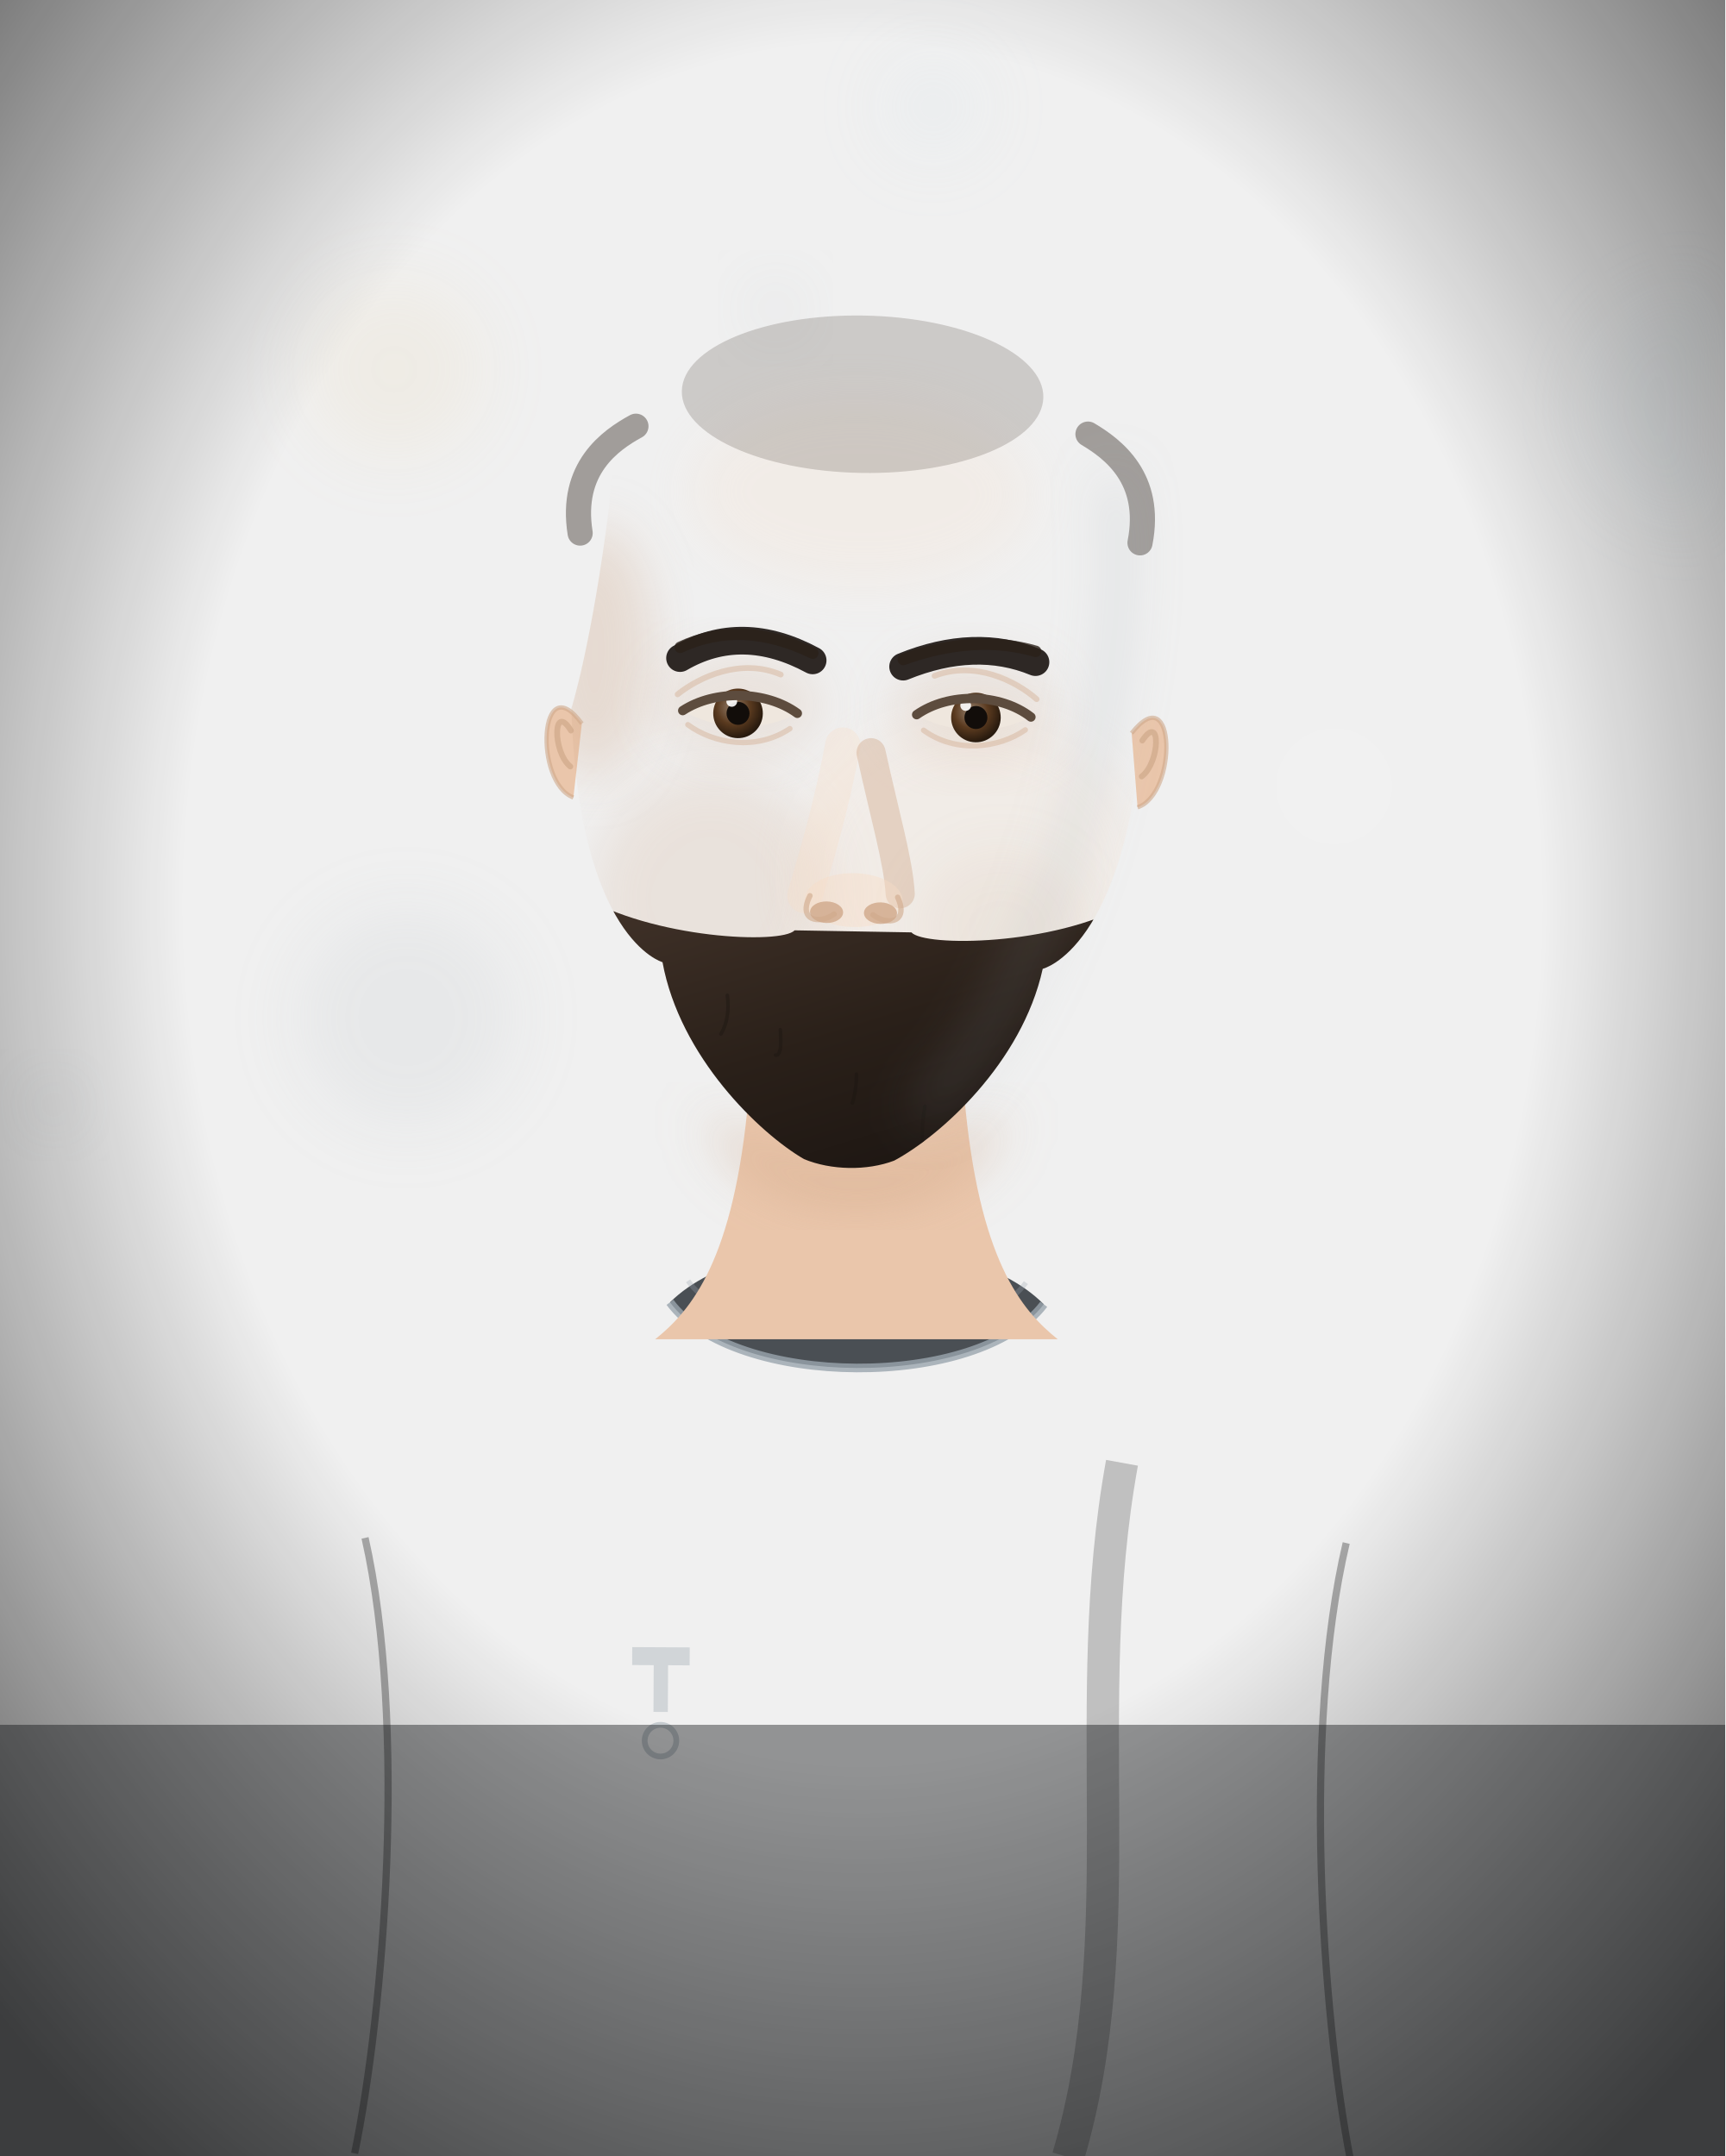
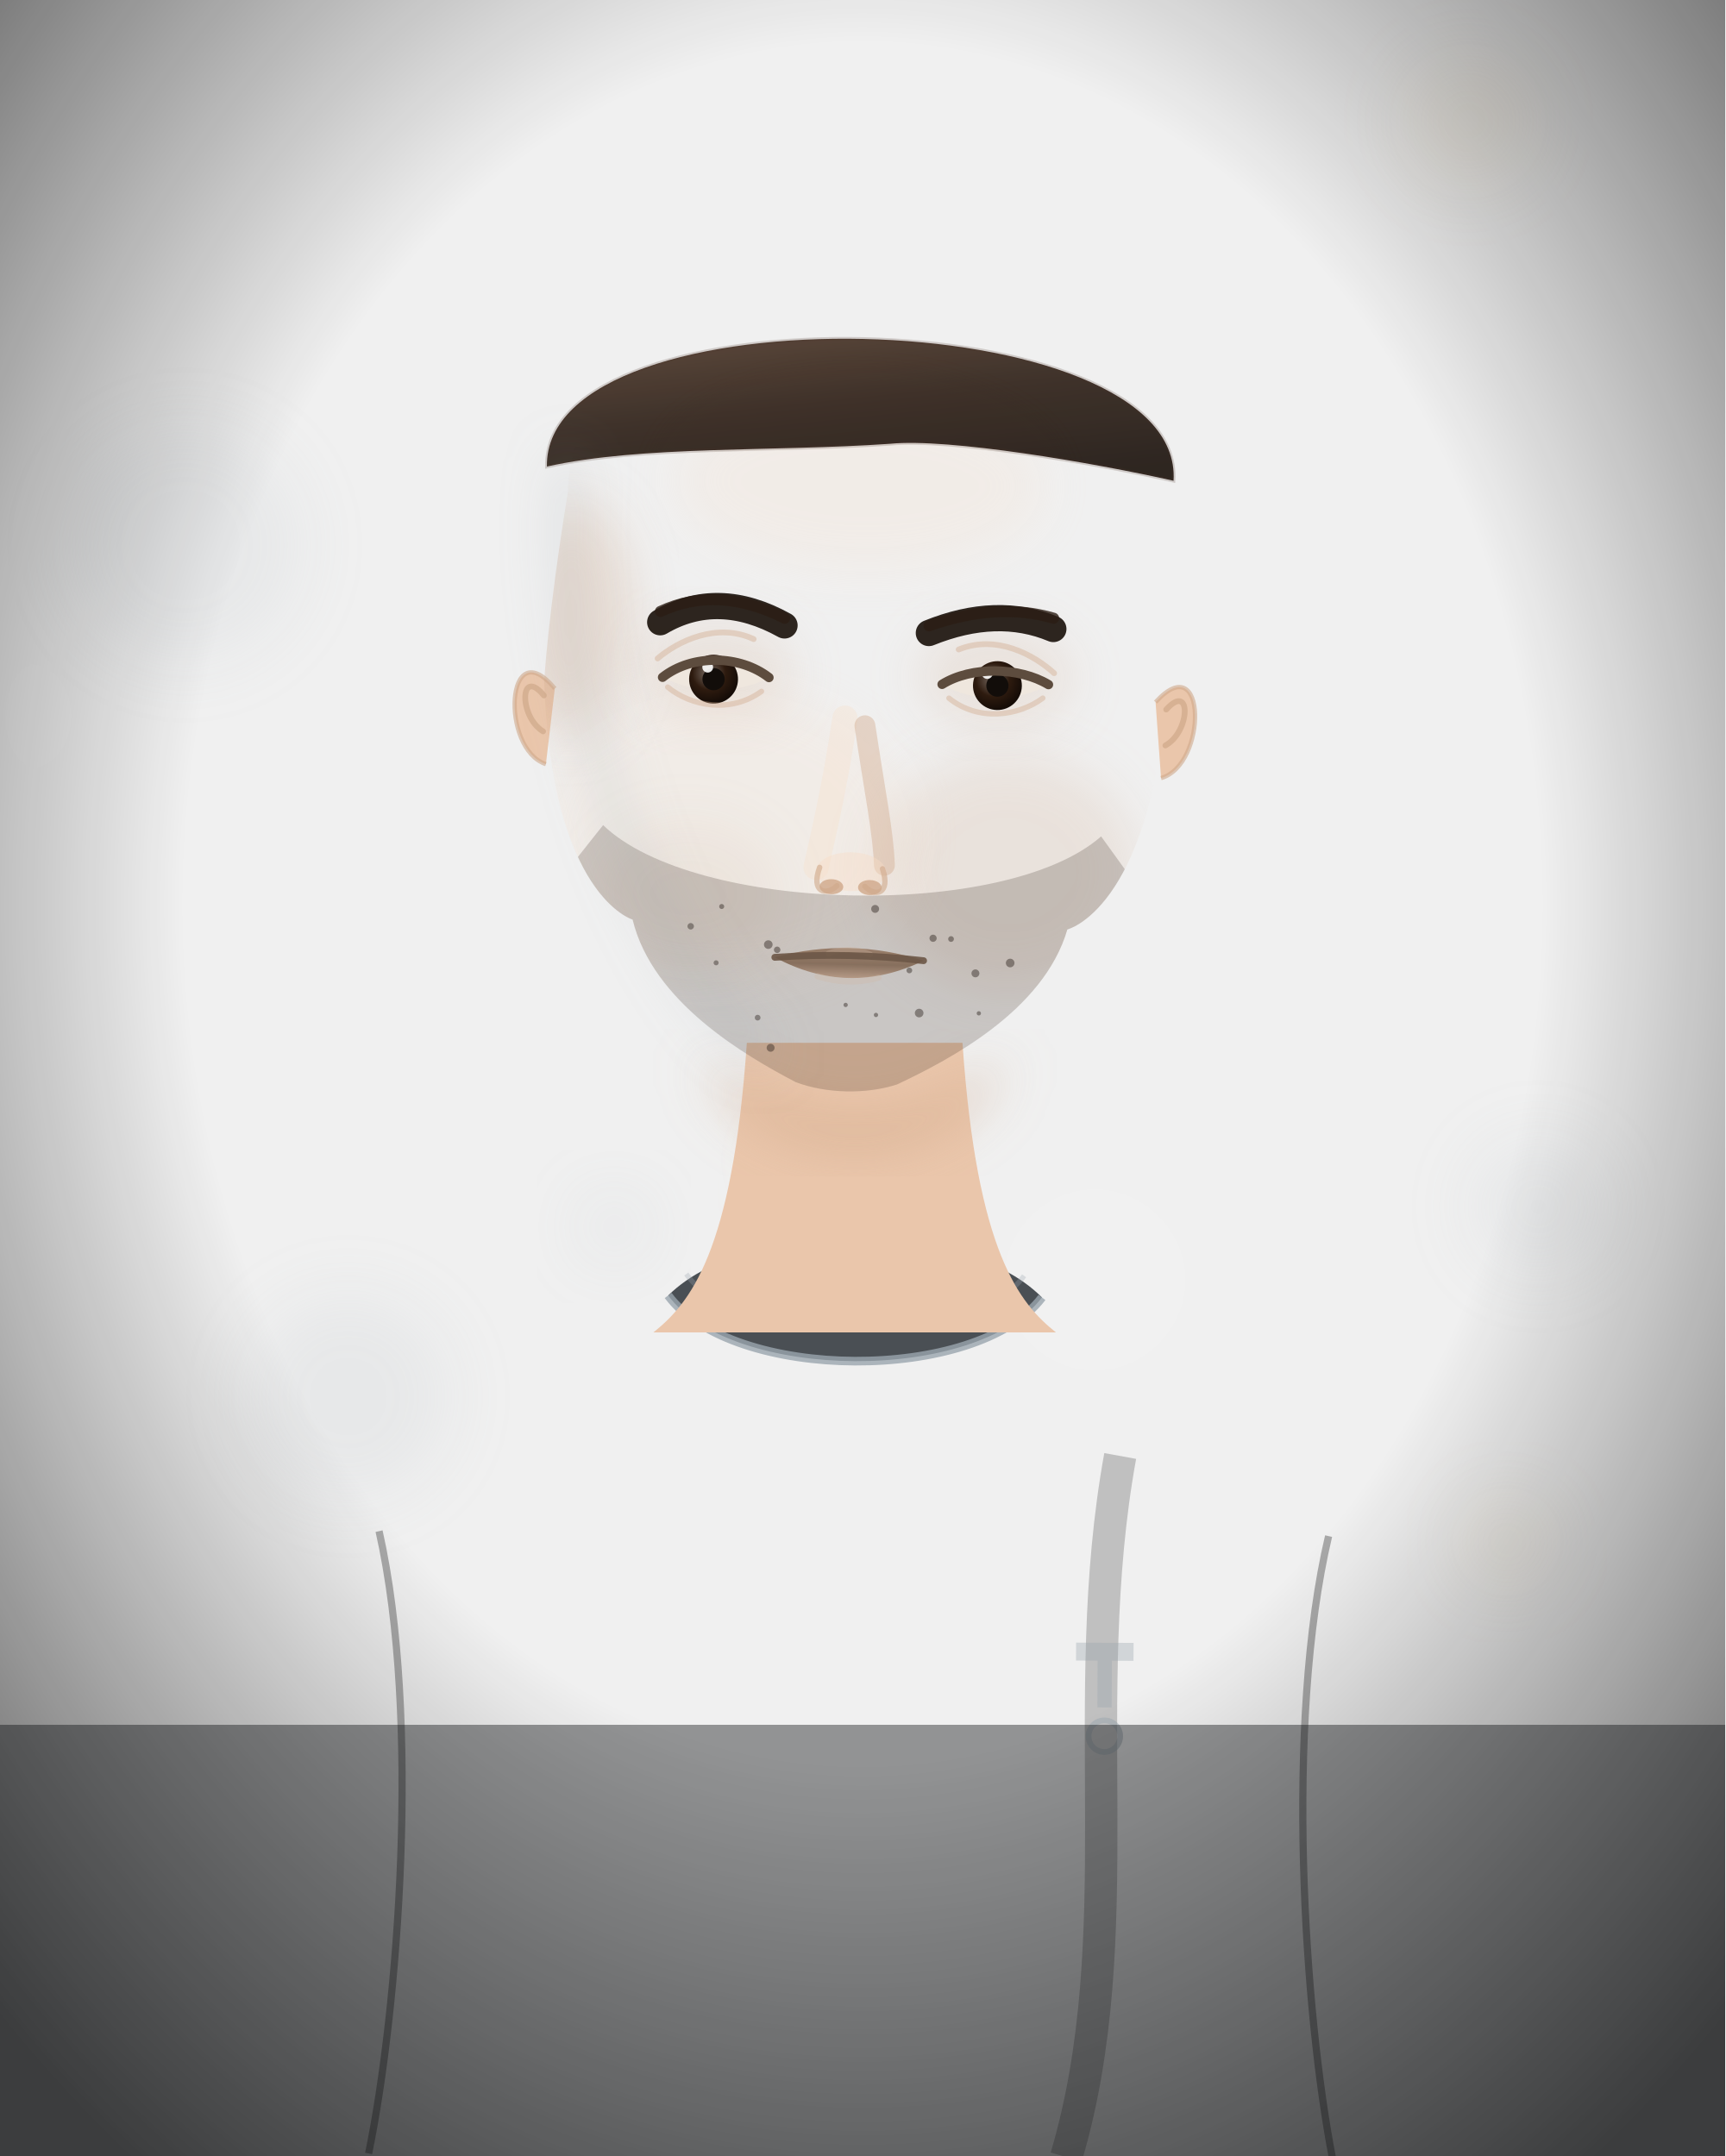
<svg xmlns="http://www.w3.org/2000/svg" viewBox="0 0 480 600" width="480" height="600" role="img" aria-label="Brendon McCullum portrait">
  <defs>
    <radialGradient id="p807a4b3a21-bg" cx="50%" cy="34%" r="78%">
      <stop offset="0%" stop-color="#666d73" />
      <stop offset="46%" stop-color="#101B24" />
      <stop offset="100%" stop-color="#05090C" />
    </radialGradient>
    <radialGradient id="p807a4b3a21-glow" cx="50%" cy="50%" r="50%">
      <stop offset="0%" stop-color="#9AA5AE" stop-opacity="0.3" />
      <stop offset="60%" stop-color="#9AA5AE" stop-opacity="0.1" />
      <stop offset="100%" stop-color="#9AA5AE" stop-opacity="0" />
    </radialGradient>
-     <radialGradient id="p807a4b3a21-face" cx="66%" cy="26%" r="78%">
+     <radialGradient id="p807a4b3a21-face" cx="34%" cy="26%" r="78%">
      <stop offset="0%" stop-color="#F7DCC5" />
      <stop offset="42%" stop-color="#EAC6AB" />
      <stop offset="100%" stop-color="#CFA88A" />
    </radialGradient>
-     <linearGradient id="p807a4b3a21-shade" x1="100%" y1="0%" x2="0%" y2="0%">
+     <linearGradient id="p807a4b3a21-shade" x1="0%" y1="0%" x2="100%" y2="0%">
      <stop offset="0%" stop-color="#CFA88A" stop-opacity="0" />
      <stop offset="62%" stop-color="#CFA88A" stop-opacity="0.1" />
      <stop offset="100%" stop-color="#CFA88A" stop-opacity="0.4" />
    </linearGradient>
    <linearGradient id="p807a4b3a21-hair" x1="20%" y1="0%" x2="80%" y2="100%">
-       <stop offset="0%" stop-color="#3E3027" />
-       <stop offset="46%" stop-color="#2A2019" />
-       <stop offset="100%" stop-color="#191310" />
+       <stop offset="0%" stop-color="#4A3426" />
+       <stop offset="46%" stop-color="#2B1D14" />
+       <stop offset="100%" stop-color="#180F09" />
    </linearGradient>
    <linearGradient id="p807a4b3a21-jersey" x1="10%" y1="0%" x2="90%" y2="100%">
      <stop offset="0%" stop-color="#4a4f54" />
      <stop offset="52%" stop-color="#282b2d" />
      <stop offset="100%" stop-color="#070D12" />
    </linearGradient>
    <radialGradient id="p807a4b3a21-iris" cx="40%" cy="38%" r="62%">
-       <stop offset="0%" stop-color="#947f6d" />
-       <stop offset="55%" stop-color="#5A3A1F" />
-       <stop offset="100%" stop-color="#281a0e" />
+       <stop offset="0%" stop-color="#776b63" />
+       <stop offset="55%" stop-color="#2E1B0F" />
+       <stop offset="100%" stop-color="#150c07" />
    </radialGradient>
    <linearGradient id="p807a4b3a21-lip" x1="0%" y1="0%" x2="0%" y2="100%">
      <stop offset="0%" stop-color="#ae8d74" />
      <stop offset="55%" stop-color="#957963" />
      <stop offset="100%" stop-color="#d3b29a" />
    </linearGradient>
    <radialGradient id="p807a4b3a21-vig" cx="50%" cy="42%" r="72%">
      <stop offset="55%" stop-color="#000" stop-opacity="0" />
      <stop offset="100%" stop-color="#000" stop-opacity="0.6" />
    </radialGradient>
    <filter id="p807a4b3a21-soft" x="-30%" y="-30%" width="160%" height="160%">
      <feGaussianBlur stdDeviation="7" />
    </filter>
    <filter id="p807a4b3a21-bokeh" x="-50%" y="-50%" width="200%" height="200%">
      <feGaussianBlur stdDeviation="9" />
    </filter>
    <clipPath id="p807a4b3a21-clip">
-       <path d="M 168.4 141.6 C 168.4 101.7, 199.9 97.7, 238.3 97.7 C 276.7 97.7, 308.2 101.7, 308.2 141.6 C 312.4 180.6, 317.8 198.6, 317.8 198.6 C 314.6 262.7, 291.2 268.7, 291.2 268.7 C 285.9 295, 263.4 315.8, 250.8 322.8 C 243.3 325.8, 233.3 325.8, 225.7 322.8 C 213.2 315.8, 190.7 295, 185.4 268.7 C 185.4 268.7, 161.9 262.7, 158.8 198.6 C 158.8 198.6, 164.2 180.6, 168.4 141.6 Z" />
+       <path d="M 156.6 138.7 C 156.6 101.8, 193.1 97.8, 237.8 97.8 C 282.4 97.8, 319 101.8, 319 138.7 C 323.8 173.8, 324.4 191.8, 324.4 191.8 C 320.9 251.3, 298.3 257.3, 298.3 257.3 C 292.2 280.2, 265.9 294.5, 251.9 301.5 C 243.4 304.5, 232.2 304.5, 223.7 301.5 C 209.6 294.5, 183.4 280.2, 177.3 257.3 C 177.3 257.3, 154.6 251.3, 151.2 191.8 C 151.2 191.8, 151.7 173.8, 156.6 138.7 Z" />
    </clipPath>
  </defs>
  <rect width="480" height="600" fill="url(#bgGradId)" />
  <g>
-     <circle cx="113.1" cy="283.2" r="31.7" fill="#9AA5AE" opacity="0.1" filter="url(#p807a4b3a21-bokeh)" />
-     <circle cx="385.6" cy="75.5" r="16.5" fill="#FFFFFF" opacity="0" filter="url(#p807a4b3a21-bokeh)" />
-     <circle cx="259.6" cy="29.7" r="15.4" fill="#BFD8E6" opacity="0.1" filter="url(#p807a4b3a21-bokeh)" />
-     <circle cx="15" cy="307.4" r="7.7" fill="#9AA5AE" opacity="0.1" filter="url(#p807a4b3a21-bokeh)" />
-     <circle cx="472.4" cy="113" r="33.2" fill="#BFD8E6" opacity="0.1" filter="url(#p807a4b3a21-bokeh)" />
-     <circle cx="496.4" cy="31.2" r="10.6" fill="#9AA5AE" opacity="0" filter="url(#p807a4b3a21-bokeh)" />
-     <circle cx="490.7" cy="173.2" r="7.9" fill="#BFD8E6" opacity="0.1" filter="url(#p807a4b3a21-bokeh)" />
-     <circle cx="371.2" cy="218.8" r="15" fill="#FFFFFF" opacity="0.1" filter="url(#p807a4b3a21-bokeh)" />
-     <circle cx="140.3" cy="380.4" r="29.4" fill="#E8C98A" opacity="0" filter="url(#p807a4b3a21-bokeh)" />
-     <circle cx="215.8" cy="85.8" r="8" fill="#9AA5AE" opacity="0.1" filter="url(#p807a4b3a21-bokeh)" />
-     <circle cx="417.3" cy="314.1" r="9.2" fill="#9AA5AE" opacity="0" filter="url(#p807a4b3a21-bokeh)" />
-     <circle cx="109.7" cy="102.8" r="25.4" fill="#E8C98A" opacity="0.1" filter="url(#p807a4b3a21-bokeh)" />
-     <circle cx="227" cy="340.4" r="9" fill="#BFD8E6" opacity="0" filter="url(#p807a4b3a21-bokeh)" />
-     <circle cx="229.9" cy="125.8" r="9.6" fill="#9AA5AE" opacity="0" filter="url(#p807a4b3a21-bokeh)" />
+     <circle cx="408.6" cy="33.7" r="19.4" fill="#E8C98A" opacity="0.1" filter="url(#p807a4b3a21-bokeh)" />
+     <circle cx="419.3" cy="429.1" r="13.9" fill="#E8C98A" opacity="0.1" filter="url(#p807a4b3a21-bokeh)" />
+     <circle cx="170.9" cy="341.4" r="10.6" fill="#9AA5AE" opacity="0.1" filter="url(#p807a4b3a21-bokeh)" />
+     <circle cx="474.8" cy="25.3" r="21.5" fill="#9AA5AE" opacity="0" filter="url(#p807a4b3a21-bokeh)" />
+     <circle cx="450.2" cy="311" r="24.6" fill="#FFFFFF" opacity="0" filter="url(#p807a4b3a21-bokeh)" />
+     <circle cx="119.5" cy="121.4" r="32.6" fill="#E8C98A" opacity="0" filter="url(#p807a4b3a21-bokeh)" />
+     <circle cx="441.7" cy="232.3" r="33.8" fill="#9AA5AE" opacity="0" filter="url(#p807a4b3a21-bokeh)" />
+     <circle cx="51.4" cy="151.7" r="33.5" fill="#9AA5AE" opacity="0.1" filter="url(#p807a4b3a21-bokeh)" />
+     <circle cx="304.6" cy="356.2" r="23.1" fill="#FFFFFF" opacity="0.1" filter="url(#p807a4b3a21-bokeh)" />
+     <circle cx="222.9" cy="322.9" r="11.5" fill="#E8C98A" opacity="0.1" filter="url(#p807a4b3a21-bokeh)" />
+     <circle cx="96.9" cy="388.7" r="29.2" fill="#9AA5AE" opacity="0.1" filter="url(#p807a4b3a21-bokeh)" />
+     <circle cx="0" cy="199.3" r="18.3" fill="#FFFFFF" opacity="0.1" filter="url(#p807a4b3a21-bokeh)" />
+     <circle cx="-6.8" cy="36.1" r="13.7" fill="#BFD8E6" opacity="0" filter="url(#p807a4b3a21-bokeh)" />
+     <circle cx="428" cy="335.8" r="19.8" fill="#9AA5AE" opacity="0.1" filter="url(#p807a4b3a21-bokeh)" />
    <rect x="0" y="180" width="480" height="36" fill="#DDEAF2" opacity="0" />
  </g>
-   <ellipse cx="238.3" cy="196.4" rx="190.9" ry="252.1" fill="url(#glowId)" />
-   <g transform="rotate(0.3 238.3 384.7)">
-     <path d="M 61.8 600 C 95.8 414.7, 142.3 372.7, 186.3 362.7     L 290.3 362.7 C 334.3 372.7, 380.8 414.7, 414.8 600 Z" fill="url(#jerseyGradId)" />
-     <path d="M 101.8 428.7 C 113.8 480.7, 107.8 560, 99.8 600" fill="none" stroke="#000" stroke-opacity="0.3" stroke-width="2" />
-     <path d="M 374.8 428.7 C 362.8 480.7, 368.8 560, 376.8 600" fill="none" stroke="#000" stroke-opacity="0.3" stroke-width="2" />
-     <path d="M 152.3 418.7 C 168.3 468.7, 156.3 530, 174.3 600" fill="none" stroke="#fff" stroke-opacity="0" stroke-width="10" />
-     <path d="M 312.3 406.7 C 300.3 474.7, 316.3 538, 298.3 600" fill="none" stroke="#000" stroke-opacity="0.2" stroke-width="9" />
-     <path d="M 186.3 362.7 C 204.3 386.7, 272.3 386.7, 290.3 362.7     C 278.3 350.7, 256.3 346.7, 238.3 346.7     C 220.3 346.7, 198.3 350.7, 186.3 362.7 Z" fill="#4a4f54" />
-     <path d="M 186.3 362.7 C 204.3 386.7, 272.3 386.7, 290.3 362.7" fill="none" stroke="#9AA5AE" stroke-opacity="0.8" stroke-width="2.4" />
-     <path d="M 191.3 356.7 C 205.3 376.7, 271.3 376.7, 285.3 356.7" fill="none" stroke="#9AA5AE" stroke-opacity="0.3" stroke-width="1.4" />
-     <g transform="translate(176.3 458.7)" opacity="0.5">
+   <ellipse cx="237.8" cy="189.8" rx="207.9" ry="235.1" fill="url(#glowId)" />
+   <g transform="rotate(0.3 237.8 382.8)">
+     <path d="M 65.7 600 C 99.7 412.8, 141.8 370.8, 185.8 360.8     L 289.8 360.8 C 333.8 370.8, 375.9 412.8, 409.9 600 Z" fill="url(#jerseyGradId)" />
+     <path d="M 105.7 426.8 C 117.7 478.8, 111.7 560, 103.7 600" fill="none" stroke="#000" stroke-opacity="0.3" stroke-width="2" />
+     <path d="M 369.9 426.8 C 357.9 478.8, 363.9 560, 371.9 600" fill="none" stroke="#000" stroke-opacity="0.3" stroke-width="2" />
+     <path d="M 151.8 416.8 C 167.8 466.8, 155.8 530, 173.8 600" fill="none" stroke="#fff" stroke-opacity="0" stroke-width="10" />
+     <path d="M 311.8 404.8 C 299.8 472.8, 315.8 538, 297.8 600" fill="none" stroke="#000" stroke-opacity="0.2" stroke-width="9" />
+     <path d="M 185.8 360.8 C 203.8 384.8, 271.8 384.8, 289.8 360.8     C 277.8 348.8, 255.8 344.8, 237.8 344.8     C 219.8 344.8, 197.8 348.8, 185.8 360.8 Z" fill="#4a4f54" />
+     <path d="M 185.8 360.8 C 203.8 384.8, 271.8 384.8, 289.8 360.8" fill="none" stroke="#9AA5AE" stroke-opacity="0.8" stroke-width="2.4" />
+     <path d="M 190.8 354.8 C 204.8 374.8, 270.8 374.8, 284.8 354.8" fill="none" stroke="#9AA5AE" stroke-opacity="0.3" stroke-width="1.4" />
+     <g transform="translate(299.8 456.8)" opacity="0.5">
      <path d="M 0 0 L 16 0 L 16 5 L 10 5 L 10 18 L 6 18 L 6 5 L 0 5 Z" fill="#9AA5AE" opacity="0.7" />
      <circle cx="8" cy="26" r="4.4" fill="none" stroke="#9AA5AE" stroke-width="1.6" />
    </g>
  </g>
-   <path d="M 208.3 305 L 268.3 305 C 272.3 350.7, 284.3 364.7, 294.3 372.7     L 182.3 372.7 C 192.3 364.7, 204.3 350.7, 208.3 305 Z" fill="#EAC6AB" />
-   <path d="M 208.3 305 L 268.3 305 C 266.3 329, 268.3 344.7, 278.3 364.7     L 198.3 364.7 C 208.3 344.7, 210.3 329, 208.3 305 Z" fill="url(#shadeGradId)" opacity="0.9" />
-   <path d="M 196.3 309 C 222.3 331, 254.3 331, 280.3 309     C 268.3 343, 208.3 343, 196.3 309 Z" fill="#CFA88A" opacity="0.6" filter="url(#p807a4b3a21-soft)" />
-   <g transform="rotate(1 238.3 207.3)">
-     <path d="M 161.8 202.7 C 149.7 186.7, 148.7 219.4, 159.8 223.3" fill="#EAC6AB" stroke="#CFA88A" stroke-opacity="0.6" stroke-width="1.2" />
-     <path d="M 158.8 204.7 C 153.7 196.7, 153.7 210.7, 158.8 214.7" fill="none" stroke="#CFA88A" stroke-opacity="0.7" stroke-width="1.6" stroke-linecap="round" />
-     <path d="M 314.8 202.7 C 326.9 186.7, 327.9 219.4, 316.8 223.3" fill="#EAC6AB" stroke="#CFA88A" stroke-opacity="0.6" stroke-width="1.2" />
-     <path d="M 317.8 204.7 C 322.9 196.7, 322.9 210.7, 317.8 214.7" fill="none" stroke="#CFA88A" stroke-opacity="0.7" stroke-width="1.6" stroke-linecap="round" />
-     <path d="M 168.4 141.6 C 168.4 101.7, 199.9 97.7, 238.3 97.7 C 276.7 97.7, 308.2 101.7, 308.2 141.6 C 312.4 180.6, 317.8 198.6, 317.8 198.6 C 314.6 262.7, 291.2 268.7, 291.2 268.7 C 285.9 295, 263.4 315.8, 250.8 322.8 C 243.3 325.8, 233.3 325.8, 225.7 322.8 C 213.2 315.8, 190.7 295, 185.4 268.7 C 185.4 268.7, 161.9 262.7, 158.8 198.6 C 158.8 198.6, 164.2 180.6, 168.4 141.6 Z" fill="url(#faceGradId)" />
+   <path d="M 207.8 290.2 L 267.8 290.2 C 271.8 348.8, 283.8 362.8, 293.8 370.8     L 181.8 370.8 C 191.8 362.8, 203.8 348.8, 207.8 290.2 Z" fill="#EAC6AB" />
+   <path d="M 207.8 290.2 L 267.8 290.2 C 265.8 314.2, 267.8 342.8, 277.8 362.8     L 197.8 362.8 C 207.8 342.8, 209.8 314.2, 207.8 290.2 Z" fill="url(#shadeGradId)" opacity="0.9" />
+   <path d="M 195.8 294.2 C 221.8 316.2, 253.8 316.2, 279.8 294.2     C 267.8 328.2, 207.8 328.2, 195.8 294.2 Z" fill="#CFA88A" opacity="0.6" filter="url(#p807a4b3a21-soft)" />
+   <g transform="rotate(1.3 237.8 200)">
+     <path d="M 154.2 193.5 C 140.3 177.5, 139.3 210.6, 152.2 214.6" fill="#EAC6AB" stroke="#CFA88A" stroke-opacity="0.6" stroke-width="1.2" />
+     <path d="M 151.2 195.5 C 144.3 187.5, 144.3 201.5, 151.2 205.5" fill="none" stroke="#CFA88A" stroke-opacity="0.7" stroke-width="1.6" stroke-linecap="round" />
+     <path d="M 321.4 193.5 C 335.3 177.5, 336.3 210.6, 323.4 214.6" fill="#EAC6AB" stroke="#CFA88A" stroke-opacity="0.6" stroke-width="1.2" />
+     <path d="M 324.4 195.5 C 331.3 187.5, 331.3 201.5, 324.4 205.5" fill="none" stroke="#CFA88A" stroke-opacity="0.7" stroke-width="1.6" stroke-linecap="round" />
+     <path d="M 156.6 138.7 C 156.6 101.8, 193.1 97.8, 237.8 97.8 C 282.4 97.8, 319 101.8, 319 138.7 C 323.8 173.8, 324.4 191.8, 324.4 191.8 C 320.9 251.3, 298.3 257.3, 298.3 257.3 C 292.2 280.2, 265.9 294.5, 251.9 301.5 C 243.4 304.5, 232.2 304.5, 223.7 301.5 C 209.6 294.5, 183.4 280.2, 177.3 257.3 C 177.3 257.3, 154.6 251.3, 151.2 191.8 C 151.2 191.8, 151.7 173.8, 156.6 138.7 Z" fill="url(#faceGradId)" />
    <g clip-path="url(#p807a4b3a21-clip)">
-       <rect x="148.8" y="87.7" width="179.1" height="243.3" fill="url(#shadeGradId)" />
-       <ellipse cx="271.7" cy="242.7" rx="49.3" ry="43.9" fill="#F7DCC5" opacity="0.2" filter="url(#p807a4b3a21-soft)" />
-       <ellipse cx="198.5" cy="250.7" rx="33.4" ry="35.1" fill="#CFA88A" opacity="0.2" filter="url(#p807a4b3a21-soft)" />
-       <ellipse cx="238.3" cy="137.2" rx="47.7" ry="26.3" fill="#F7DCC5" opacity="0.2" filter="url(#p807a4b3a21-soft)" />
-       <ellipse cx="165.1" cy="182.7" rx="15.9" ry="35.1" fill="#CFA88A" opacity="0.3" filter="url(#p807a4b3a21-soft)" />
-       <ellipse cx="205.8" cy="196.7" rx="22.9" ry="14.3" fill="#CFA88A" opacity="0.2" filter="url(#p807a4b3a21-soft)" />
-       <ellipse cx="270.8" cy="196.7" rx="22.9" ry="14.3" fill="#CFA88A" opacity="0.2" filter="url(#p807a4b3a21-soft)" />
-       <ellipse cx="279.6" cy="257.5" rx="23.9" ry="21.9" fill="#c5a083" opacity="0.1" filter="url(#p807a4b3a21-soft)" />
-       <path d="M 225.7 184 Q 205.8 173.7 188.8 184" fill="none" stroke="#191310" stroke-width="7.7" stroke-linecap="round" opacity="0.9" />
-       <path d="M 225.7 182 Q 205.8 172.7 188.8 181" fill="none" stroke="#2A2019" stroke-width="3.2" stroke-linecap="round" opacity="0.8" />
-       <path d="M 250.9 185.3 Q 270.8 176.8 287.7 183.4" fill="none" stroke="#191310" stroke-width="7.7" stroke-linecap="round" opacity="0.9" />
-       <path d="M 250.9 183.3 Q 270.8 175.8 287.7 180.4" fill="none" stroke="#2A2019" stroke-width="3.2" stroke-linecap="round" opacity="0.8" />
-       <path d="M 221.7 198.8 C 212.9 192.6, 198.6 192.6, 189.8 198.6       C 199.4 204.1, 212.5 204.1, 221.7 198.8 Z" fill="#EFE7DE" />
-       <circle cx="205.2" cy="199.1" r="6.9" fill="url(#p807a4b3a21-iris)" />
-       <circle cx="205.2" cy="199.1" r="3.2" fill="#120D0A" />
-       <circle cx="203.4" cy="195.8" r="1.5" fill="#fff" opacity="0.9" />
-       <path d="M 221.7 198.8 C 212.9 192.6, 198.6 192.6, 189.8 198.6" fill="none" stroke="#5d4c3e" stroke-width="2.6" stroke-linecap="round" />
-       <path d="M 216.9 188.1 C 205.8 183.6, 194.3 189.1, 188.3 194.1" fill="none" stroke="#CFA88A" stroke-width="1.6" opacity="0.4" stroke-linecap="round" />
-       <path d="M 219.7 203.1 C 210.5 209.5, 198.6 207.7, 191.3 202.5" fill="none" stroke="#CFA88A" stroke-width="1.5" opacity="0.4" stroke-linecap="round" />
-       <path d="M 254.9 198.6 C 263.7 192.2, 278 192.2, 286.7 198.7       C 277.2 203.9, 264.1 203.9, 254.9 198.6 Z" fill="#EFE7DE" />
-       <circle cx="271.4" cy="199.1" r="6.9" fill="url(#p807a4b3a21-iris)" />
-       <circle cx="271.4" cy="199.1" r="3.2" fill="#120D0A" />
-       <circle cx="268.5" cy="195.8" r="1.5" fill="#fff" opacity="0.9" />
-       <path d="M 254.9 198.6 C 263.7 192.2, 278 192.2, 286.7 198.7" fill="none" stroke="#5d4c3e" stroke-width="2.6" stroke-linecap="round" />
-       <path d="M 259.7 187.7 C 270.8 183.2, 282.3 188.7, 288.2 193.7" fill="none" stroke="#CFA88A" stroke-width="1.6" opacity="0.4" stroke-linecap="round" />
-       <path d="M 256.9 202.9 C 266 209.3, 278 207.5, 285.2 202.3" fill="none" stroke="#CFA88A" stroke-width="1.5" opacity="0.4" stroke-linecap="round" />
-       <path d="M 234.5 207.4 C 231.5 225.4, 227.4 239.5, 224.7 249.5" fill="none" stroke="#F7DCC5" stroke-width="9.8" stroke-linecap="round" opacity="0.3" />
-       <path d="M 242.4 209.4 C 246.7 227.4, 250.5 239.5, 251.2 248.5" fill="none" stroke="#CFA88A" stroke-width="8.1" stroke-linecap="round" opacity="0.4" />
-       <ellipse cx="238.3" cy="250.5" rx="13.6" ry="7.5" fill="#F7DCC5" opacity="0.4" />
-       <ellipse cx="230.8" cy="254" rx="4.6" ry="3" fill="#CFA88A" opacity="0.8" />
-       <ellipse cx="245.8" cy="254" rx="4.6" ry="3" fill="#CFA88A" opacity="0.8" />
-       <path d="M 226.1 249.5 C 222.7 256.5, 228.8 257.5, 232.9 254.5" fill="none" stroke="#CFA88A" stroke-width="1.5" opacity="0.6" stroke-linecap="round" />
-       <path d="M 250.5 249.5 C 253.9 256.5, 247.8 257.5, 243.7 254.5" fill="none" stroke="#CFA88A" stroke-width="1.5" opacity="0.6" stroke-linecap="round" />
-       <path d="M 220.2 269.2 Q 238.3 260.5 256.4 269.2 Q 238.3 282 220.2 269.2 Z" fill="url(#p807a4b3a21-lip)" opacity="0.9" />
-       <path d="M 233.2 267.2 Q 238.3 264 243.4 267.2" fill="none" stroke="#F7DCC5" stroke-width="1.6" opacity="0.3" stroke-linecap="round" />
-       <path d="M 220.2 269.2 Q 238.3 267.2 256.4 269.2" fill="none" stroke="#7c6553" stroke-width="1.9" stroke-linecap="round" opacity="0.9" />
-       <path d="M 230.7 275.2 Q 238.3 278.3 245.5 275.2" fill="none" stroke="#F7DCC5" stroke-width="1.7" opacity="0.3" stroke-linecap="round" />
+       <rect x="141.2" y="87.8" width="193.3" height="228.5" fill="url(#shadeGradId)" />
+       <ellipse cx="201.4" cy="233.5" rx="53.7" ry="40.9" fill="#F7DCC5" opacity="0.2" filter="url(#p807a4b3a21-soft)" />
+       <ellipse cx="281.1" cy="241.5" rx="36.4" ry="32.7" fill="#CFA88A" opacity="0.2" filter="url(#p807a4b3a21-soft)" />
+       <ellipse cx="237.8" cy="134.6" rx="52" ry="24.5" fill="#F7DCC5" opacity="0.2" filter="url(#p807a4b3a21-soft)" />
+       <ellipse cx="158.1" cy="173.5" rx="17.3" ry="32.7" fill="#CFA88A" opacity="0.3" filter="url(#p807a4b3a21-soft)" />
+       <ellipse cx="198.9" cy="187.5" rx="21.8" ry="13.7" fill="#CFA88A" opacity="0.2" filter="url(#p807a4b3a21-soft)" />
+       <ellipse cx="276.7" cy="187.5" rx="21.8" ry="13.7" fill="#CFA88A" opacity="0.2" filter="url(#p807a4b3a21-soft)" />
+       <ellipse cx="192.7" cy="249.6" rx="26" ry="20.4" fill="#c5a083" opacity="0.1" filter="url(#p807a4b3a21-soft)" />
+       <path d="M 217.7 174.5 Q 198.9 164.6 183.1 174.4" fill="none" stroke="#180F09" stroke-width="7.3" stroke-linecap="round" opacity="0.9" />
+       <path d="M 217.7 172.5 Q 198.9 163.6 183.1 171.4" fill="none" stroke="#2B1D14" stroke-width="3.1" stroke-linecap="round" opacity="0.8" />
+       <path d="M 257.9 175.7 Q 276.7 167.6 292.5 173.8" fill="none" stroke="#180F09" stroke-width="7.3" stroke-linecap="round" opacity="0.9" />
+       <path d="M 257.9 173.7 Q 276.7 166.6 292.5 170.8" fill="none" stroke="#2B1D14" stroke-width="3.1" stroke-linecap="round" opacity="0.8" />
+       <path d="M 213.7 189.1 C 205.5 183, 192.2 183, 184.1 189.7       C 193 194, 205.1 194, 213.7 189.1 Z" fill="#EFE7DE" />
+       <circle cx="198.3" cy="189.9" r="6.8" fill="url(#p807a4b3a21-iris)" />
+       <circle cx="198.3" cy="189.9" r="3.1" fill="#120D0A" />
+       <circle cx="196.6" cy="186.6" r="1.5" fill="#fff" opacity="0.9" />
+       <path d="M 213.7 189.1 C 205.5 183, 192.2 183, 184.1 189.7" fill="none" stroke="#5d4c3e" stroke-width="2.6" stroke-linecap="round" />
+       <path d="M 209.2 178.5 C 198.9 174, 188.2 179.5, 182.6 184.5" fill="none" stroke="#CFA88A" stroke-width="1.6" opacity="0.4" stroke-linecap="round" />
+       <path d="M 211.7 193 C 203.3 199.4, 192.2 197.6, 185.6 192.4" fill="none" stroke="#CFA88A" stroke-width="1.5" opacity="0.4" stroke-linecap="round" />
+       <path d="M 261.9 189.9 C 270 184.6, 283.3 184.6, 291.5 189.3       C 282.6 194.7, 270.5 194.7, 261.9 189.9 Z" fill="#EFE7DE" />
+       <circle cx="277.3" cy="189.9" r="6.8" fill="url(#p807a4b3a21-iris)" />
+       <circle cx="277.3" cy="189.9" r="3.1" fill="#120D0A" />
+       <circle cx="274.4" cy="186.6" r="1.5" fill="#fff" opacity="0.9" />
+       <path d="M 261.9 189.9 C 270 184.6, 283.3 184.6, 291.5 189.3" fill="none" stroke="#5d4c3e" stroke-width="2.6" stroke-linecap="round" />
+       <path d="M 266.3 180.1 C 276.7 175.6, 287.3 181.1, 293 186.1" fill="none" stroke="#CFA88A" stroke-width="1.6" opacity="0.4" stroke-linecap="round" />
+       <path d="M 263.9 193.7 C 272.2 200.1, 283.3 198.3, 290 193.1" fill="none" stroke="#CFA88A" stroke-width="1.5" opacity="0.4" stroke-linecap="round" />
+       <path d="M 235.1 199.9 C 232.9 217.9, 230 231.6, 228 241.6" fill="none" stroke="#F7DCC5" stroke-width="7" stroke-linecap="round" opacity="0.3" />
+       <path d="M 240.7 201.9 C 243.8 219.9, 246.5 231.6, 247 240.6" fill="none" stroke="#CFA88A" stroke-width="5.8" stroke-linecap="round" opacity="0.4" />
+       <ellipse cx="237.8" cy="242.6" rx="9.7" ry="5.4" fill="#F7DCC5" opacity="0.4" />
+       <ellipse cx="232.4" cy="246.9" rx="3.3" ry="2.1" fill="#CFA88A" opacity="0.8" />
+       <ellipse cx="243.1" cy="246.9" rx="3.3" ry="2.1" fill="#CFA88A" opacity="0.8" />
+       <path d="M 229 241.6 C 226.6 248.6, 231 249.6, 233.9 246.6" fill="none" stroke="#CFA88A" stroke-width="1.5" opacity="0.6" stroke-linecap="round" />
+       <path d="M 246.5 241.6 C 249 248.6, 244.6 249.6, 241.7 246.6" fill="none" stroke="#CFA88A" stroke-width="1.5" opacity="0.6" stroke-linecap="round" />
+       <path d="M 217.1 266.9 Q 237.8 260.8 258.5 266.9 Q 237.8 277.5 217.1 266.9 Z" fill="url(#p807a4b3a21-lip)" opacity="0.9" />
+       <path d="M 232 265.5 Q 237.8 263.2 243.6 265.5" fill="none" stroke="#F7DCC5" stroke-width="1.6" opacity="0.3" stroke-linecap="round" />
+       <path d="M 217.1 266.9 Q 237.8 265 258.5 266.9" fill="none" stroke="#7c6553" stroke-width="1.9" stroke-linecap="round" opacity="0.9" />
+       <path d="M 229.1 271.9 Q 237.8 274.4 246.1 271.9" fill="none" stroke="#F7DCC5" stroke-width="1.7" opacity="0.3" stroke-linecap="round" />
    </g>
    <g clip-path="url(#p807a4b3a21-clip)" opacity="1">
      <g>
-         <path d="M 161.9 250.3       C 163.5 313, 196 331, 238.3 333       C 280.6 331, 313 313, 314.6 250.3       C 294 262.3, 258.2 263.2, 254.5 259.2       L 222 259.2 C 218.4 263.2, 182.6 262.3, 161.9 250.3 Z" fill="url(#p807a4b3a21-hair)" />
-         <path d="M 284.7 293.1 q -0.6 6.2 -0.7 9.6" fill="none" stroke="#191310" stroke-width="1" opacity="0.4" stroke-linecap="round" />
-         <path d="M 218.5 286.9 q 0.7 7.5 -1.2 7.1" fill="none" stroke="#191310" stroke-width="1" opacity="0.4" stroke-linecap="round" />
-         <path d="M 239.9 298.9 q 0.1 4.2 -1 8.1" fill="none" stroke="#191310" stroke-width="1" opacity="0.4" stroke-linecap="round" />
-         <path d="M 203.6 277.6 q 0.9 6.5 -1.6 10.8" fill="none" stroke="#191310" stroke-width="1" opacity="0.4" stroke-linecap="round" />
-         <path d="M 212 317.5 q -0.5 4.2 0.5 9.4" fill="none" stroke="#191310" stroke-width="1" opacity="0.4" stroke-linecap="round" />
-         <path d="M 289.6 309.9 q 0.2 4.2 -1.9 7.7" fill="none" stroke="#191310" stroke-width="1" opacity="0.4" stroke-linecap="round" />
-         <path d="M 259.1 307.5 q -0.8 5.1 -0.6 10.4" fill="none" stroke="#191310" stroke-width="1" opacity="0.4" stroke-linecap="round" />
-         <path d="M 281.8 316.2 q 0.3 5.4 0.2 6.6" fill="none" stroke="#191310" stroke-width="1" opacity="0.4" stroke-linecap="round" />
-         <path d="M 282.6 306 q -0.8 6.3 1 8.2" fill="none" stroke="#191310" stroke-width="1" opacity="0.4" stroke-linecap="round" />
+         <path d="M 156.4 247.2     C 159.8 296.2, 195.4 310.2, 237.8 312.2     C 280.1 310.2, 315.7 296.2, 319.2 247.2     L 307.1 231.2     C 281.1 255.2, 194.5 255.2, 168.5 231.2 Z" fill="#2B1D14" opacity="0.2" />
+         <circle cx="202" cy="253.1" r="0.7" fill="#180F09" opacity="0.4" />
+         <circle cx="217.2" cy="300.9" r="0.7" fill="#180F09" opacity="0.4" />
+         <circle cx="282.6" cy="267" r="1.2" fill="#180F09" opacity="0.4" />
+         <circle cx="217.7" cy="264.8" r="0.9" fill="#180F09" opacity="0.4" />
+         <circle cx="212.7" cy="283.8" r="0.8" fill="#180F09" opacity="0.4" />
+         <circle cx="197" cy="292.8" r="1.1" fill="#180F09" opacity="0.4" />
+         <circle cx="193.5" cy="258.8" r="0.9" fill="#180F09" opacity="0.4" />
+         <circle cx="237.1" cy="279.7" r="0.6" fill="#180F09" opacity="0.4" />
+         <circle cx="200.8" cy="268.8" r="0.7" fill="#180F09" opacity="0.4" />
+         <circle cx="165.4" cy="296.7" r="1" fill="#180F09" opacity="0.4" />
+         <circle cx="177.3" cy="295.9" r="0.8" fill="#180F09" opacity="0.4" />
+         <circle cx="299.9" cy="266.8" r="0.6" fill="#180F09" opacity="0.4" />
+         <circle cx="257.6" cy="281.5" r="1.2" fill="#180F09" opacity="0.4" />
+         <circle cx="274.2" cy="281.2" r="0.6" fill="#180F09" opacity="0.4" />
+         <circle cx="168.5" cy="264.7" r="1" fill="#180F09" opacity="0.4" />
+         <circle cx="266" cy="260.7" r="0.8" fill="#180F09" opacity="0.4" />
+         <circle cx="216.5" cy="292.1" r="1.1" fill="#180F09" opacity="0.4" />
+         <circle cx="295.3" cy="284.3" r="0.8" fill="#180F09" opacity="0.4" />
+         <circle cx="244.7" cy="252.8" r="1.1" fill="#180F09" opacity="0.4" />
+         <circle cx="261" cy="260.6" r="1" fill="#180F09" opacity="0.4" />
+         <circle cx="273" cy="270.1" r="1.1" fill="#180F09" opacity="0.4" />
+         <circle cx="278.1" cy="304.8" r="0.9" fill="#180F09" opacity="0.4" />
+         <circle cx="269.5" cy="295.8" r="0.9" fill="#180F09" opacity="0.4" />
+         <circle cx="215.2" cy="263.4" r="1.2" fill="#180F09" opacity="0.4" />
+         <circle cx="245.6" cy="282.3" r="0.6" fill="#180F09" opacity="0.4" />
+         <circle cx="254.6" cy="269.7" r="0.8" fill="#180F09" opacity="0.4" />
      </g>
    </g>
    <g>
-       <ellipse cx="238.3" cy="109.7" rx="50.3" ry="21.9" fill="#3E3027" opacity="0.2" />
-       <path d="M 160.4 149.7 C 157.2 131.7, 168.4 123.7, 175.4 119.7" fill="none" stroke="#2A2019" stroke-width="7" opacity="0.4" stroke-linecap="round" />
-       <path d="M 316.2 149.7 C 319.4 131.7, 308.2 123.7, 301.2 119.7" fill="none" stroke="#2A2019" stroke-width="7" opacity="0.4" stroke-linecap="round" />
+       <path d="M 150.6 131.8     C 148.6 81.8, 327 81.8, 325 131.8     C 302.7 127.3, 262.1 121.3, 245.9 123.3     C 213.4 126.3, 176.9 125.3, 150.6 131.8 Z" fill="url(#p807a4b3a21-hair)" opacity="0.9" />
+       <path d="M 150.6 131.8     C 148.6 81.8, 327 81.8, 325 131.8     C 302.7 127.3, 262.1 121.3, 245.9 123.3     C 213.4 126.3, 176.9 125.3, 150.6 131.8 Z" fill="none" stroke="#4A3426" stroke-width="1" opacity="0.2" />
    </g>
-     <path d="M 308.2 132.8 C 317.8 189.8, 291.2 277.5, 258.4 309" fill="none" stroke="#9AA5AE" stroke-width="3.2" opacity="0.5" stroke-linecap="round" filter="url(#p807a4b3a21-soft)" />
+     <path d="M 156.6 130.5 C 151.2 183.6, 177.3 265.4, 215.3 294.2" fill="none" stroke="#9AA5AE" stroke-width="3.2" opacity="0.5" stroke-linecap="round" filter="url(#p807a4b3a21-soft)" />
  </g>
  <rect width="480" height="600" fill="url(#p807a4b3a21-vig)" />
  <rect y="480" width="480" height="120" fill="#04080B" opacity="0.4" />
</svg>
